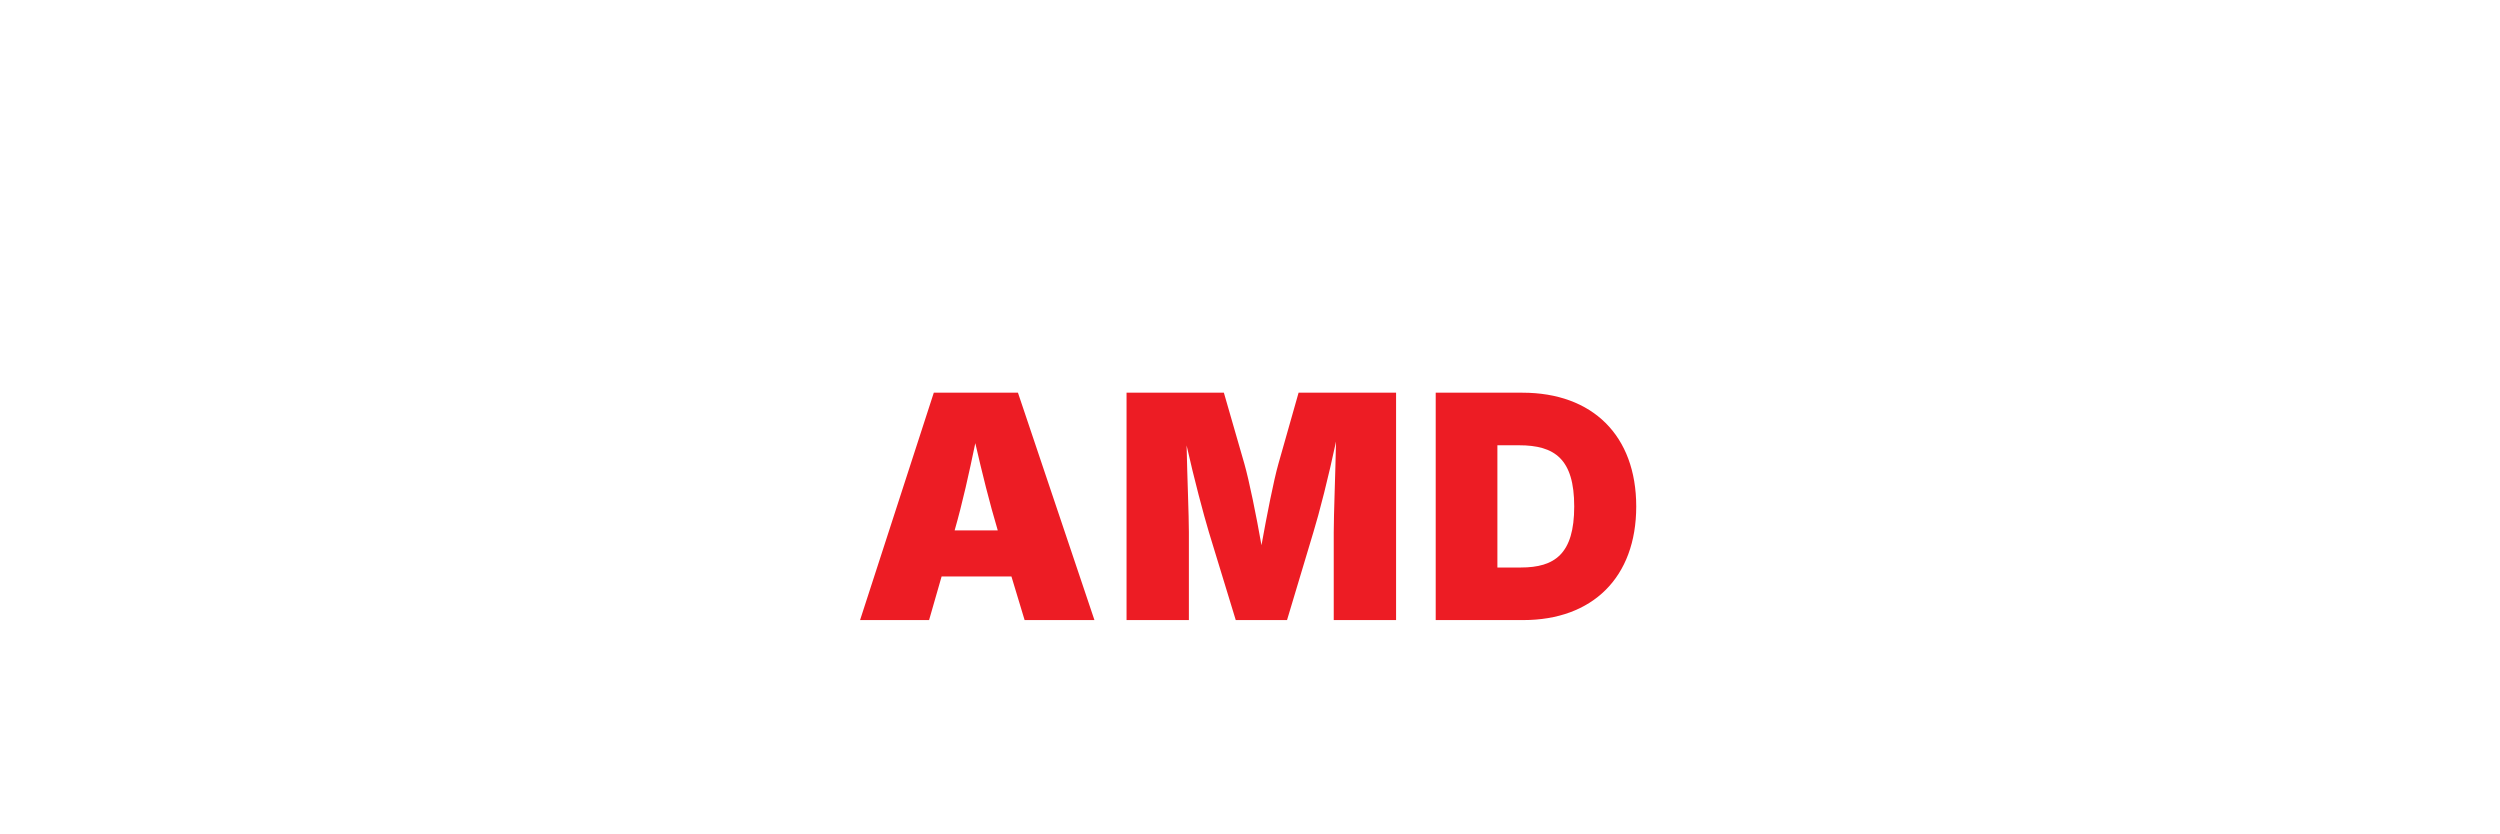
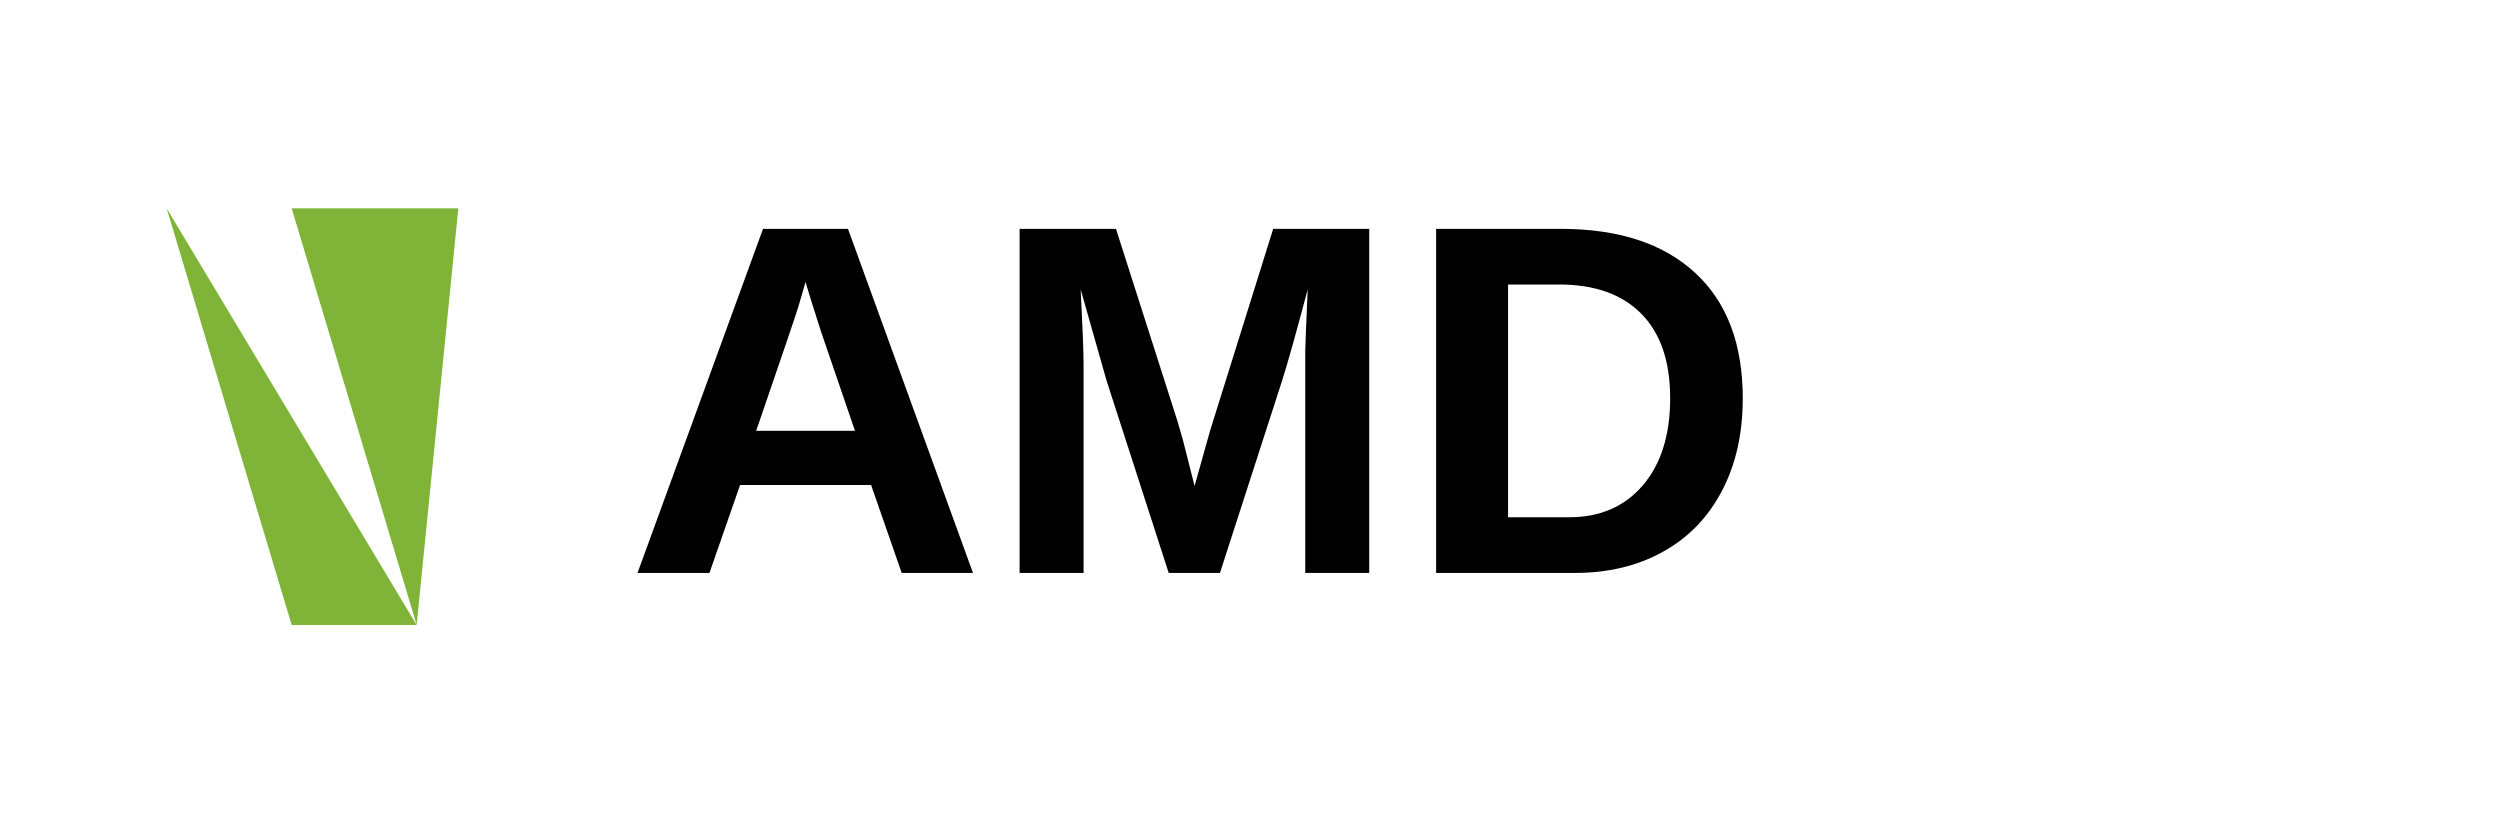
- <svg xmlns="http://www.w3.org/2000/svg" width="240" height="80" viewBox="0 0 240 80">
-   <text x="120" y="48" text-anchor="middle" dominant-baseline="middle" font-family="'Inter','Segoe UI',Arial,sans-serif" font-weight="900" font-size="30" fill="#ED1C24" letter-spacing="1">AMD</text>
+ <svg xmlns="http://www.w3.org/2000/svg" viewBox="0 0 240 80">
+   <text x="60" y="55" fill="black" font-family="Arial, sans-serif" font-weight="900" font-size="48">AMD</text>
+   <path d="M16 20 L40 60 L28 60 ZM44 20 L28 20 L40 60 Z" fill="#7FB439" />
</svg>
